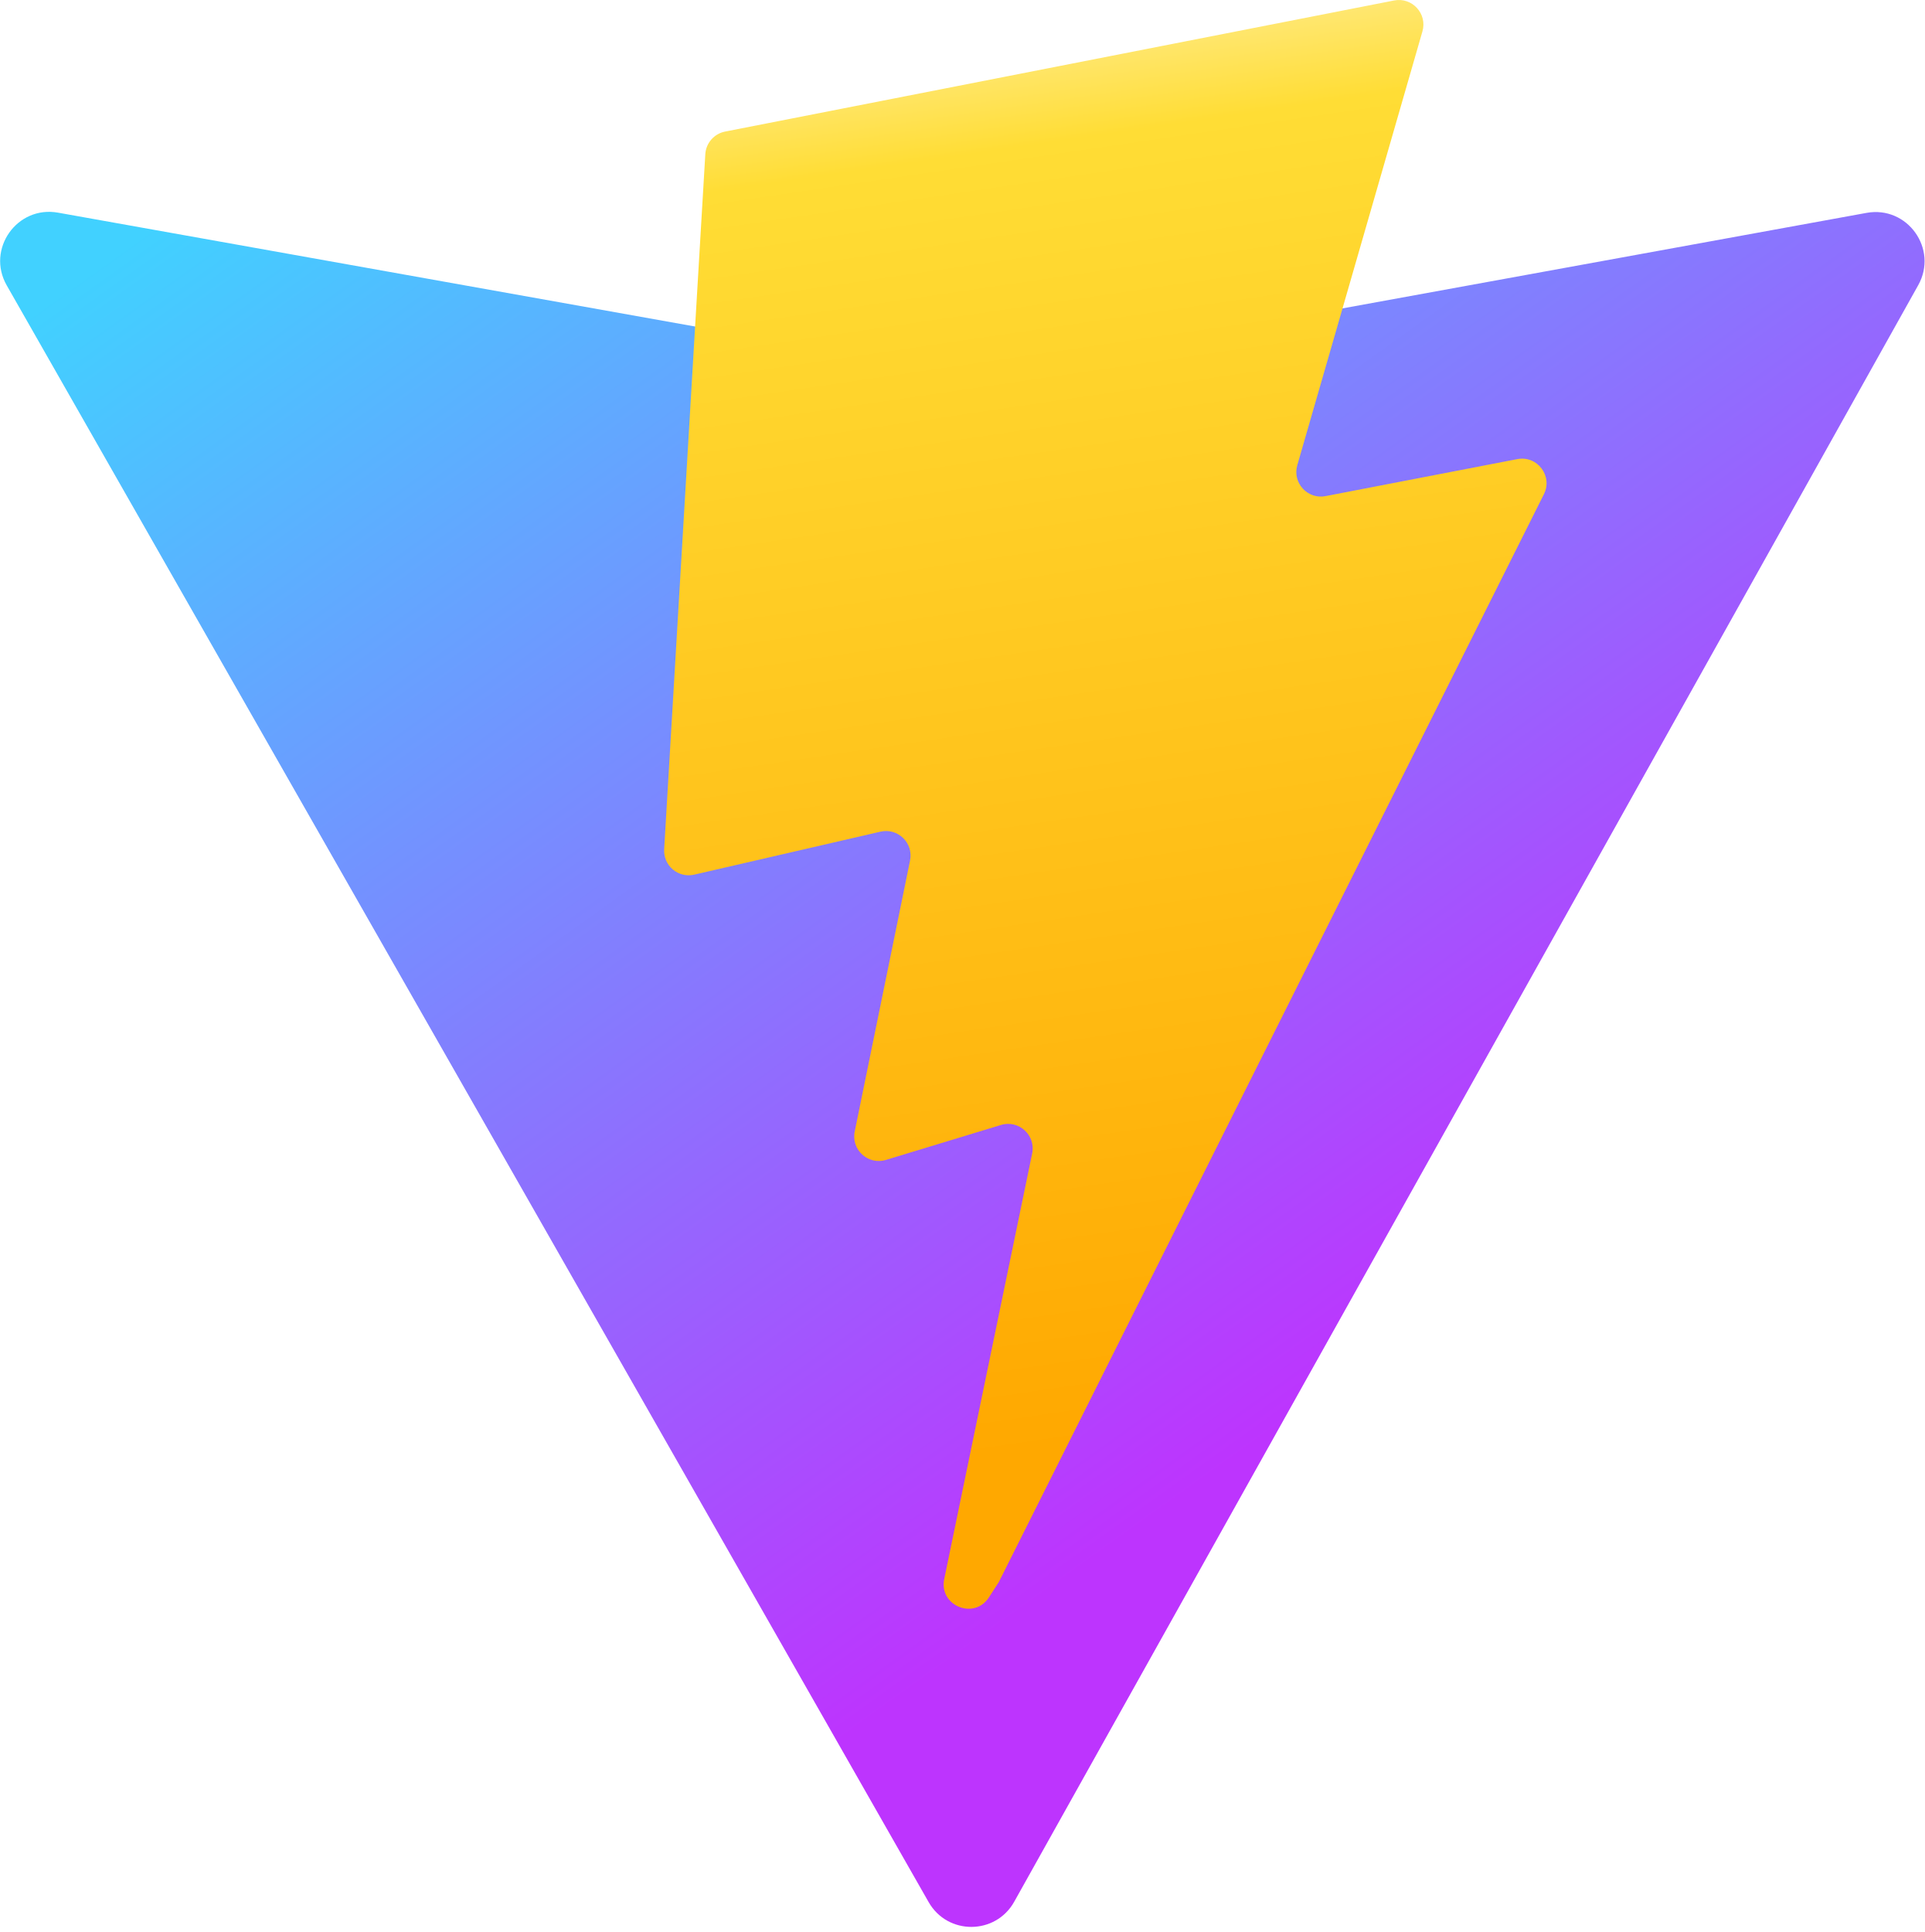
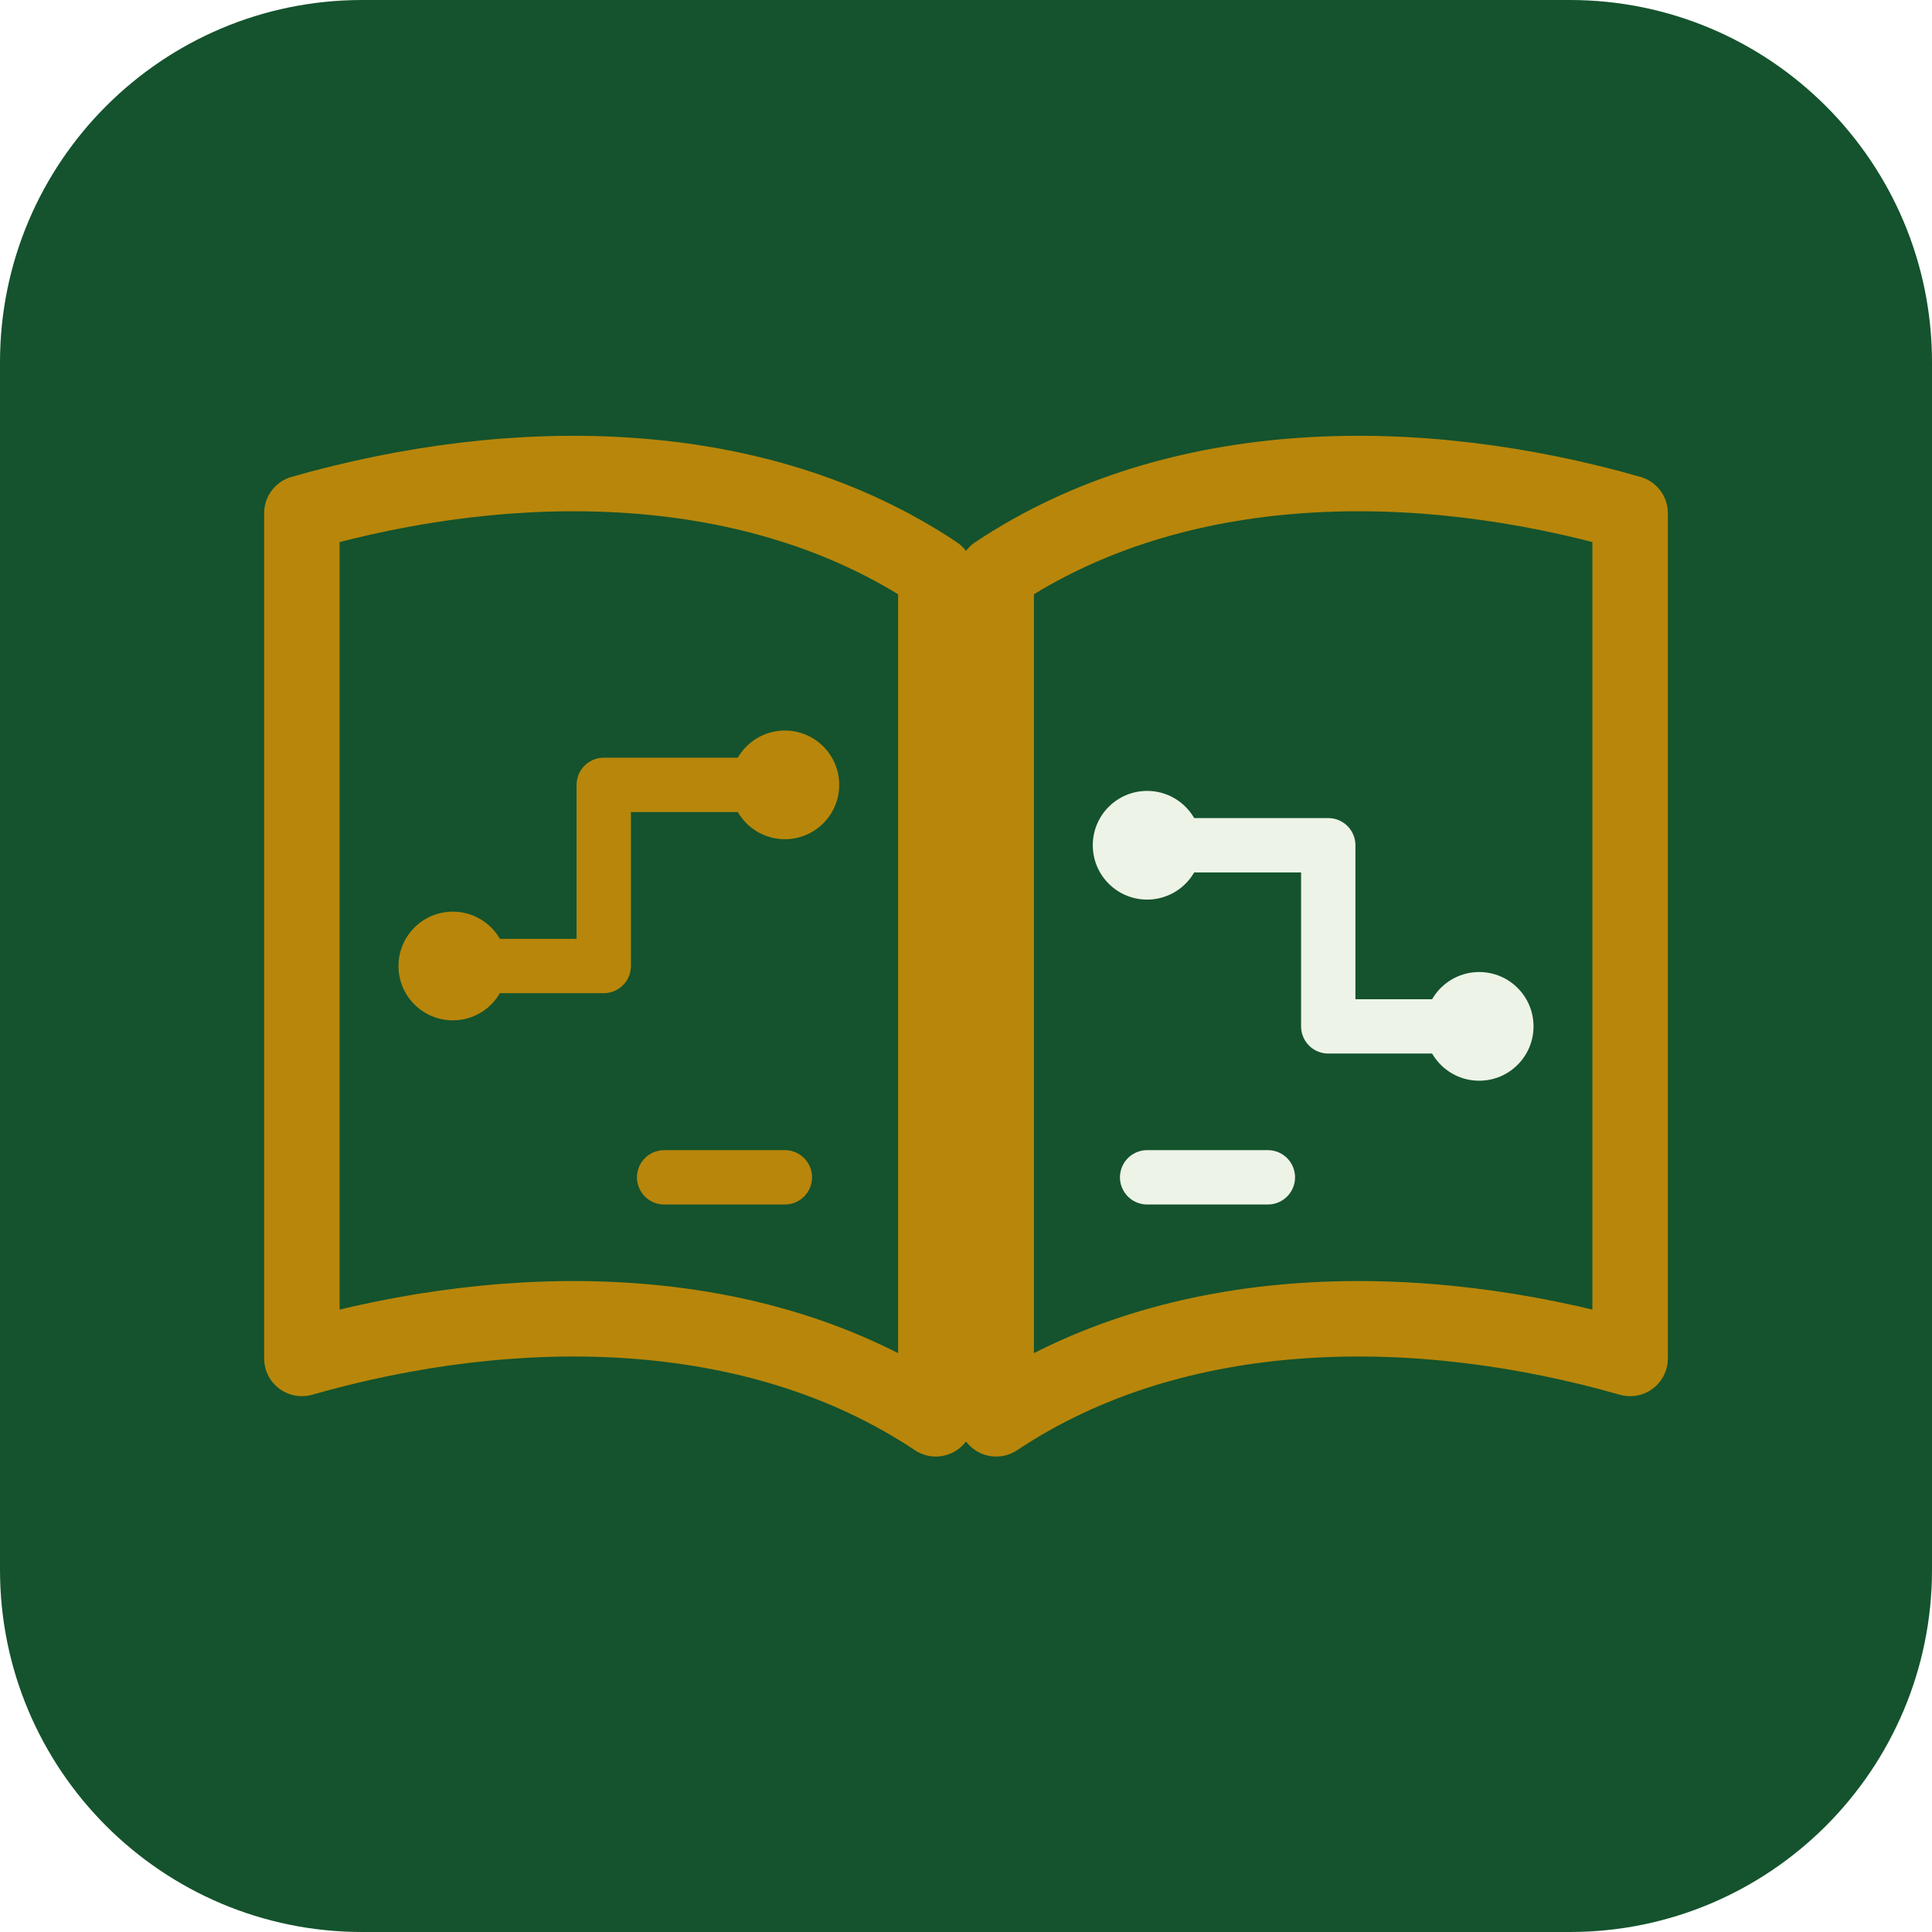
- <svg xmlns="http://www.w3.org/2000/svg" aria-hidden="true" role="img" class="iconify iconify--logos" width="31.88" height="32" preserveAspectRatio="xMidYMid meet" viewBox="0 0 256 257">
-   <defs>
-     <linearGradient id="IconifyId1813088fe1fbc01fb466" x1="-.828%" x2="57.636%" y1="7.652%" y2="78.411%">
-       <stop offset="0%" stop-color="#41D1FF" />
-       <stop offset="100%" stop-color="#BD34FE" />
-     </linearGradient>
-     <linearGradient id="IconifyId1813088fe1fbc01fb467" x1="43.376%" x2="50.316%" y1="2.242%" y2="89.03%">
-       <stop offset="0%" stop-color="#FFEA83" />
-       <stop offset="8.333%" stop-color="#FFDD35" />
-       <stop offset="100%" stop-color="#FFA800" />
-     </linearGradient>
-   </defs>
-   <path fill="url(#IconifyId1813088fe1fbc01fb466)" d="M255.153 37.938L134.897 252.976c-2.483 4.44-8.862 4.466-11.382.048L.875 37.958c-2.746-4.814 1.371-10.646 6.827-9.67l120.385 21.517a6.537 6.537 0 0 0 2.322-.004l117.867-21.483c5.438-.991 9.574 4.796 6.877 9.62Z" />
-   <path fill="url(#IconifyId1813088fe1fbc01fb467)" d="M185.432.063L96.44 17.501a3.268 3.268 0 0 0-2.634 3.014l-5.474 92.456a3.268 3.268 0 0 0 3.997 3.378l24.777-5.718c2.318-.535 4.413 1.507 3.936 3.838l-7.361 36.047c-.495 2.426 1.782 4.5 4.151 3.78l15.304-4.649c2.372-.72 4.652 1.36 4.15 3.788l-11.698 56.621c-.732 3.542 3.979 5.473 5.943 2.437l1.313-2.028l72.516-144.72c1.215-2.423-.88-5.186-3.54-4.672l-25.505 4.922c-2.396.462-4.435-1.77-3.759-4.114l16.646-57.705c.677-2.35-1.37-4.583-3.769-4.113Z" />
+ <svg xmlns="http://www.w3.org/2000/svg" viewBox="0 0 64 64" width="64" height="64">
+   <rect width="64" height="64" rx="12" fill="#14532D" />
+   <path d="M31 19 C25 15 17 15 10 17 V45 C17 43 25 43 31 47 Z" fill="none" stroke="#B8860B" stroke-width="2.5" stroke-linejoin="round" />
+   <path d="M33 19 C39 15 47 15 54 17 V45 C47 43 39 43 33 47 Z" fill="none" stroke="#B8860B" stroke-width="2.5" stroke-linejoin="round" />
+   <line x1="32" y1="19" x2="32" y2="47" stroke="#B8860B" stroke-width="2" />
+   <path d="M38 28 H44 V34 H49" fill="none" stroke="#EEF3E7" stroke-width="1.8" stroke-linecap="round" stroke-linejoin="round" />
+   <path d="M38 39 H42" fill="none" stroke="#EEF3E7" stroke-width="1.8" stroke-linecap="round" />
+   <circle cx="38" cy="28" r="1.8" fill="#EEF3E7" />
+   <circle cx="49" cy="34" r="1.8" fill="#EEF3E7" />
+   <path d="M26 26 H20 V32 H15" fill="none" stroke="#B8860B" stroke-width="1.8" stroke-linecap="round" stroke-linejoin="round" />
+   <path d="M26 39 H22" fill="none" stroke="#B8860B" stroke-width="1.8" stroke-linecap="round" />
+   <circle cx="26" cy="26" r="1.8" fill="#B8860B" />
+   <circle cx="15" cy="32" r="1.8" fill="#B8860B" />
</svg>
